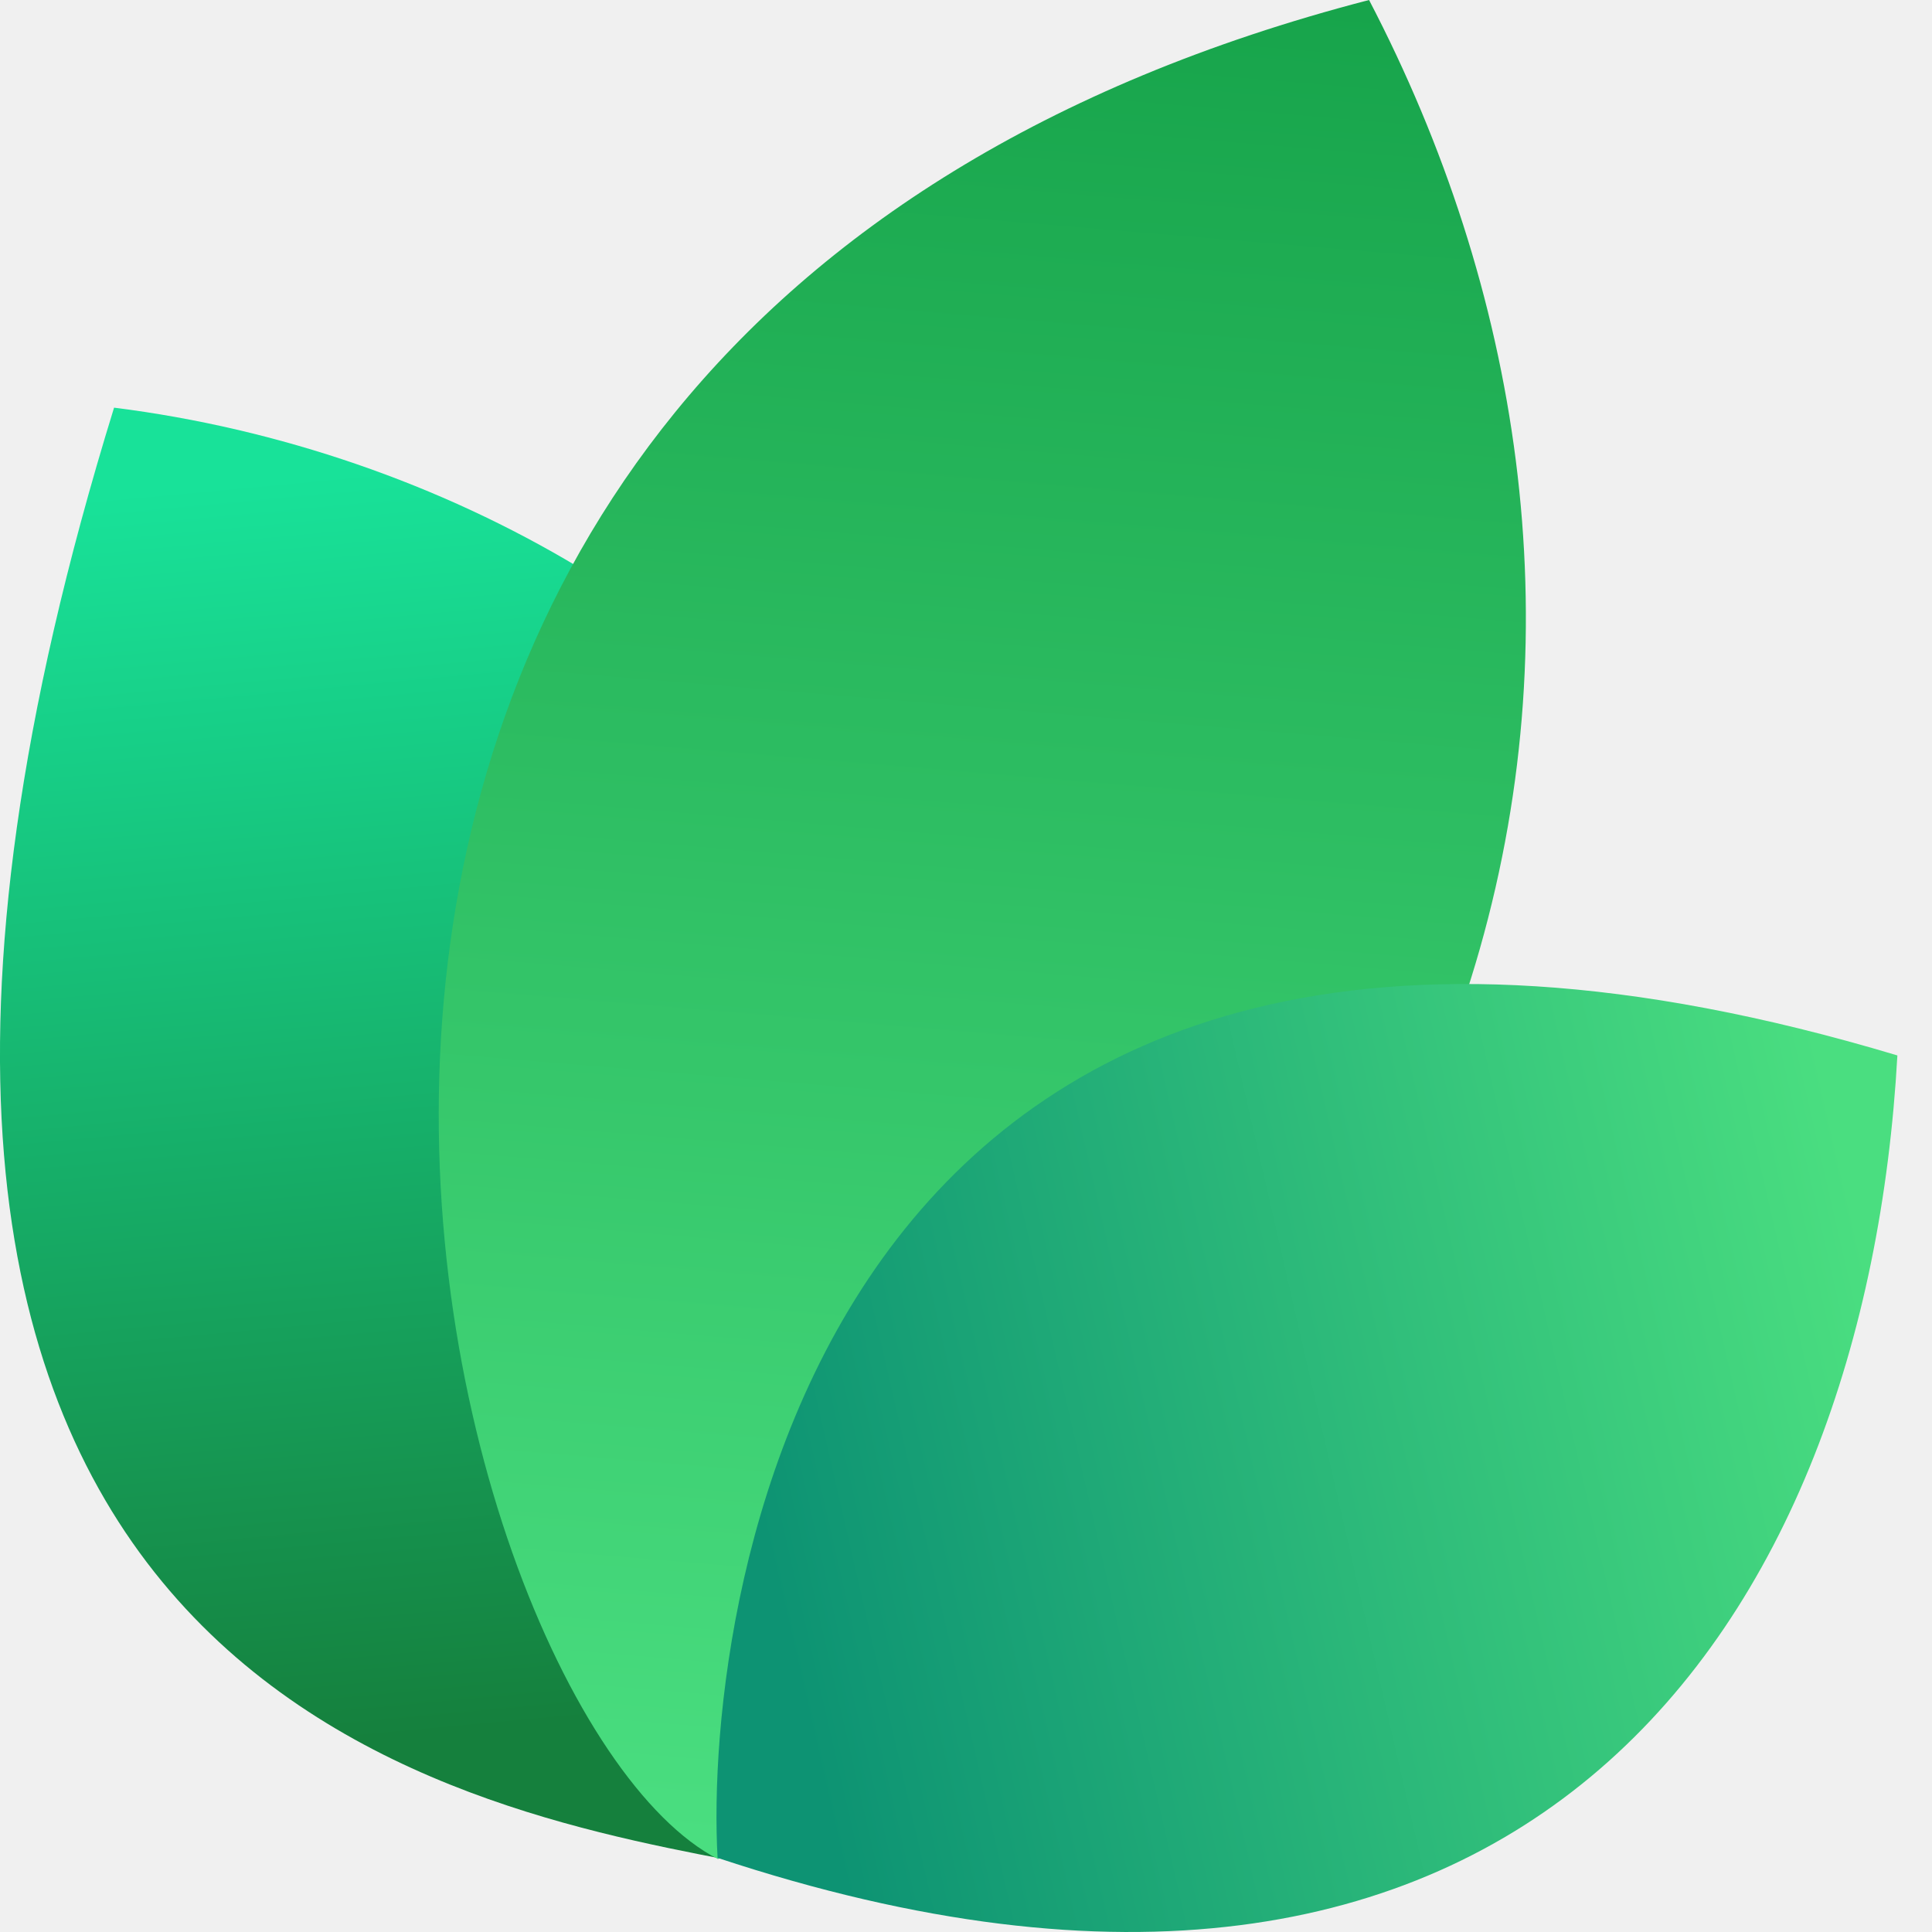
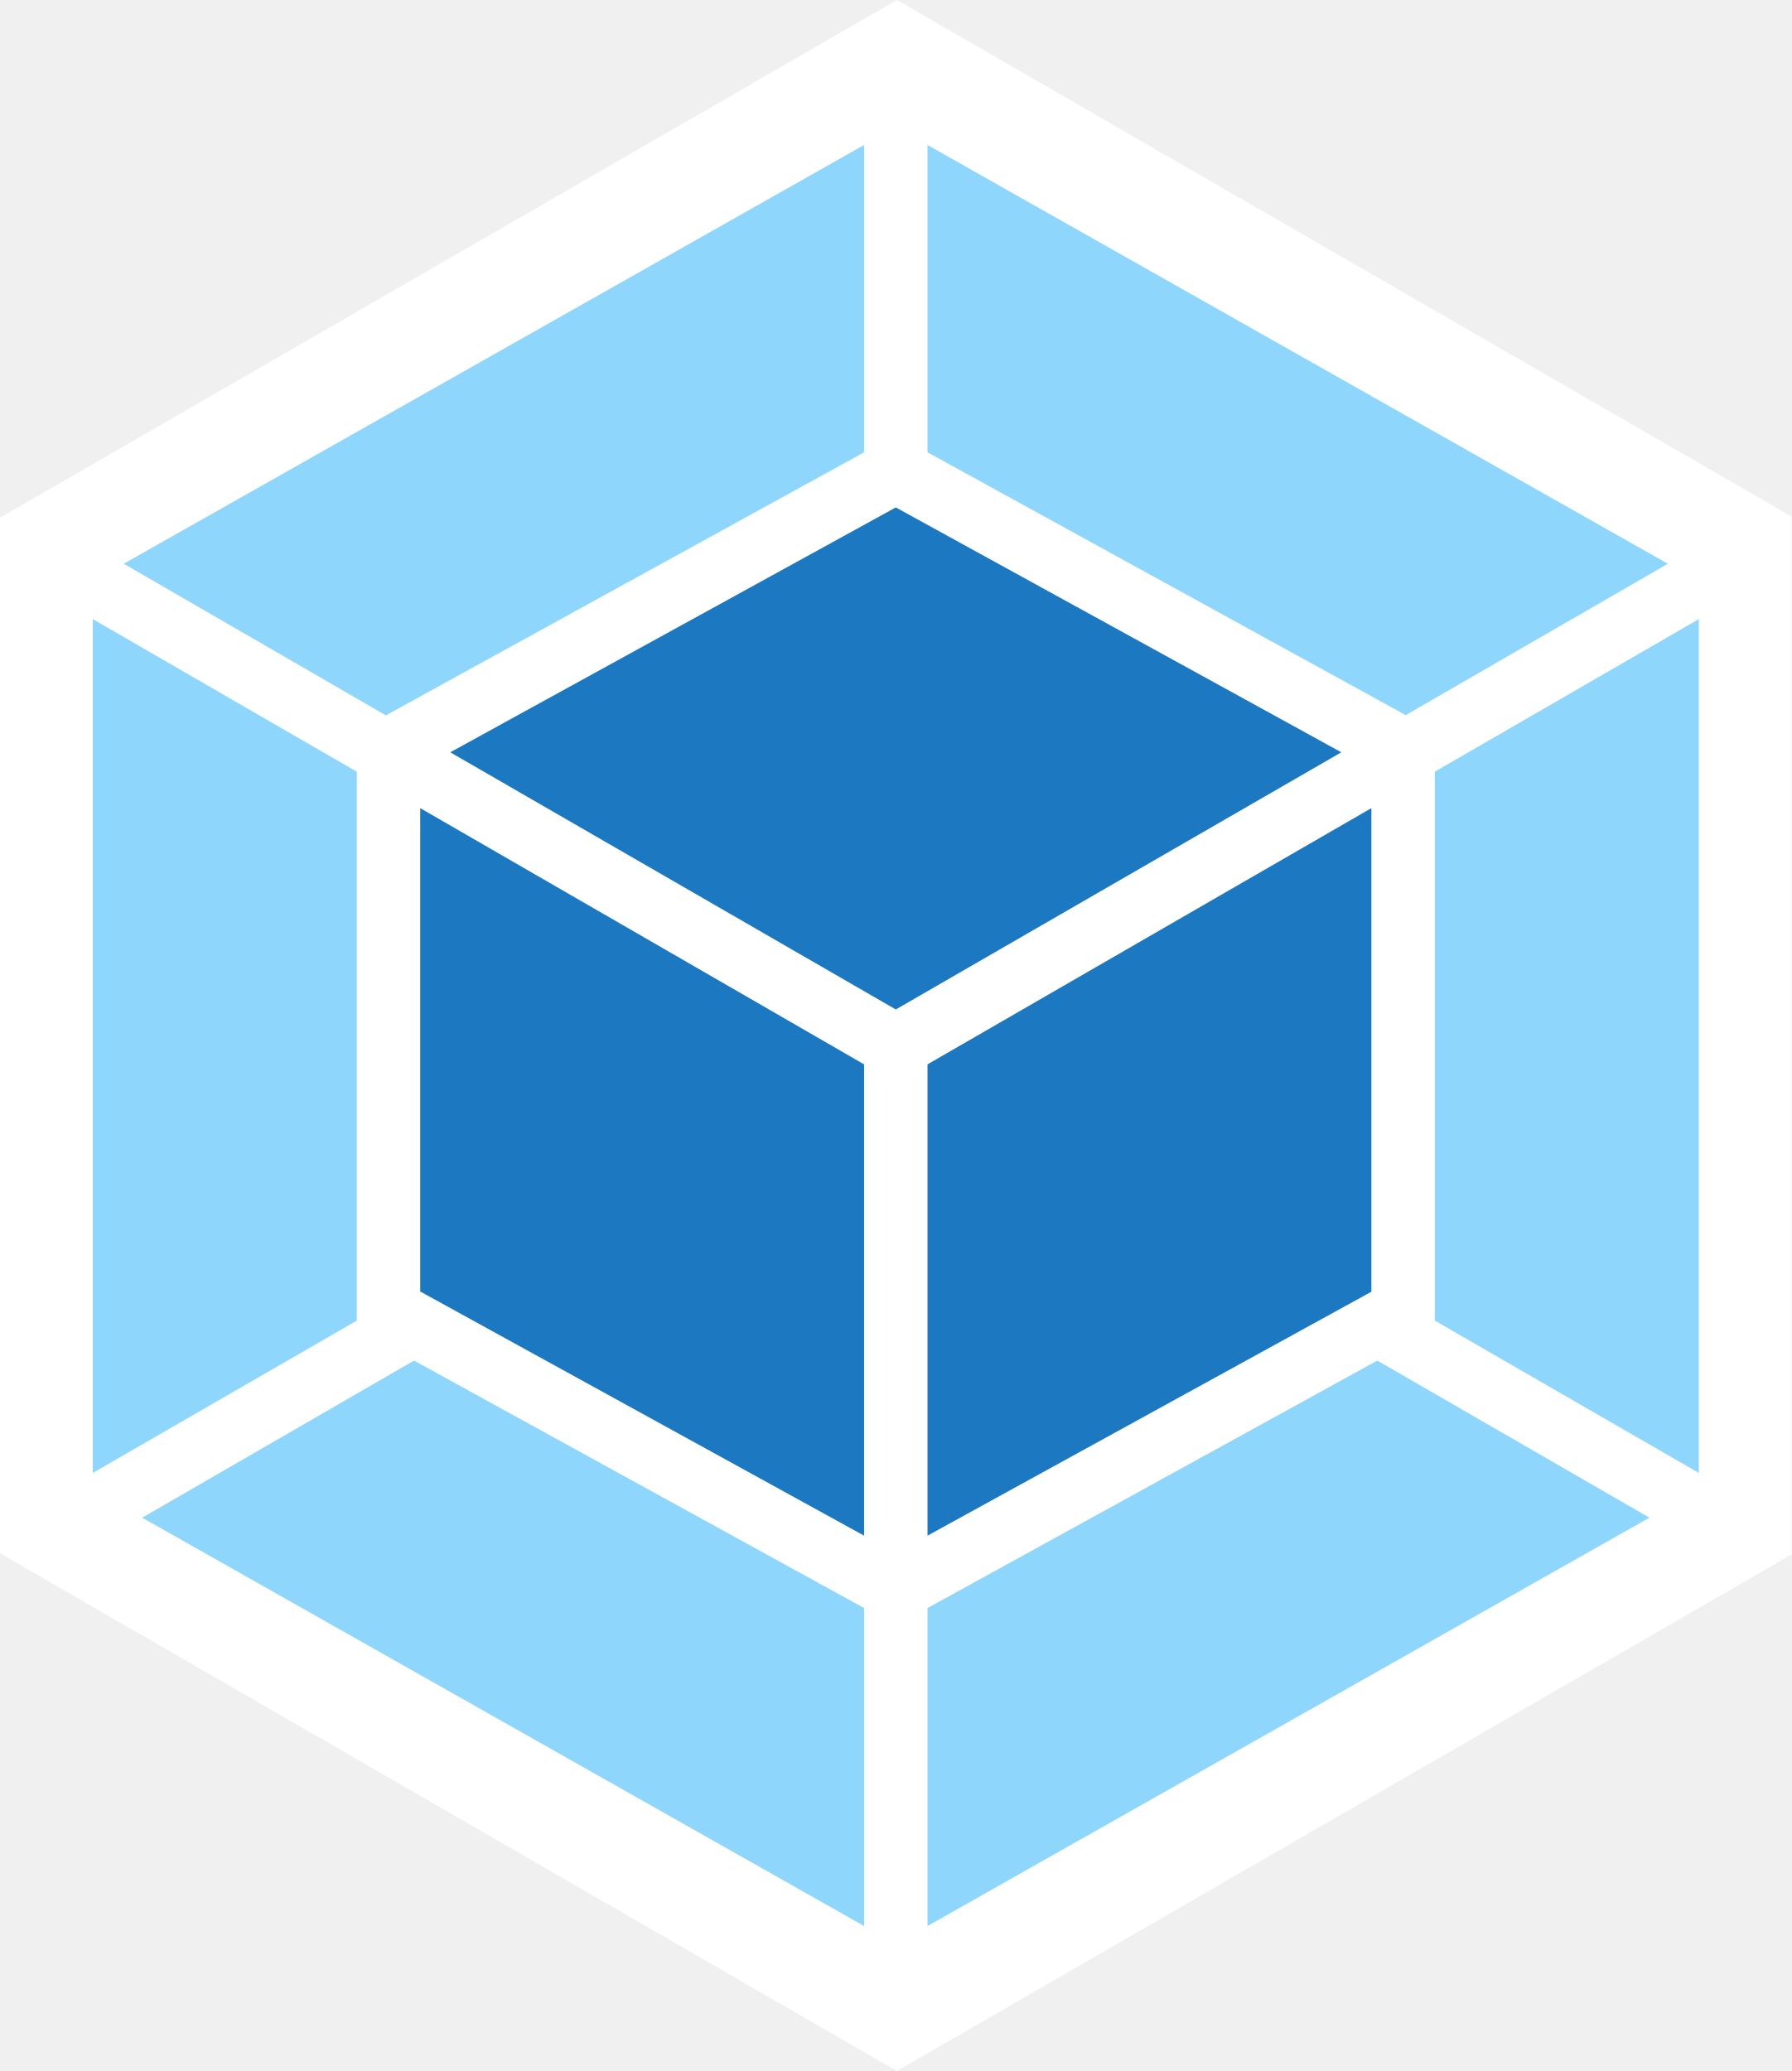
- <svg xmlns="http://www.w3.org/2000/svg" width="24" height="24" viewBox="0 0 24 24" fill="none">
-   <path d="M9.061 23.108C5.268 22.377 -3.391 20.627 1.417 5.064C9.634 6.099 16.973 14.064 9.061 23.108Z" fill="url(#paint0_linear_17557_2021)" />
-   <path d="M8.919 23.094C5.276 21.222 0.784 4.209 17.007 0C20.757 7.193 19.621 16.545 8.919 23.094Z" fill="url(#paint1_linear_17557_2021)" />
-   <path d="M8.914 23.079C8.735 19.882 10.159 9.085 23.57 13.111C23.181 20.123 18.984 26.418 8.914 23.079Z" fill="url(#paint2_linear_17557_2021)" />
-   <defs>
-     <linearGradient id="paint0_linear_17557_2021" x1="3.776" y1="5.916" x2="5.232" y2="21.559" gradientUnits="userSpaceOnUse">
-       <stop stop-color="#18E299" />
-       <stop offset="1" stop-color="#15803D" />
-     </linearGradient>
-     <linearGradient id="paint1_linear_17557_2021" x1="12.171" y1="-0.718" x2="10.19" y2="22.983" gradientUnits="userSpaceOnUse">
-       <stop stop-color="#16A34A" />
-       <stop offset="1" stop-color="#4ADE80" />
-     </linearGradient>
-     <linearGradient id="paint2_linear_17557_2021" x1="23.133" y1="15.353" x2="9.338" y2="18.52" gradientUnits="userSpaceOnUse">
-       <stop stop-color="#4ADE80" />
-       <stop offset="1" stop-color="#0D9373" />
-     </linearGradient>
-   </defs>
+ <svg xmlns="http://www.w3.org/2000/svg" xml:space="preserve" width="432.5" height="500" viewBox="0 0 432.5 500">
+   <path d="m0 0-62.354-36v-72L0-144l62.206 35.915v72.17z" style="fill:#fff;fill-opacity:1;fill-rule:nonzero;stroke:none" transform="matrix(3.47222 0 0 -3.47222 216.507 0)" />
+   <path d="m0 0-51.473 29.118V7.749L-18.49-10.38l.263-.148zm-107.354 0 51.473 29.118V7.749l-32.983-18.145-.263-.148zm-2.155-63.219v59.37l18.358-10.611v-38.165zm3.438-3.11 50.19-28.393v22.109L-87.17-55.406zm108.226 3.11v59.37L-16.203-14.46v-38.165zm-3.438-3.11-50.19-28.393v22.109L-20.2-55.406z" style="fill:#8ed6fb;fill-opacity:1;fill-rule:nonzero;stroke:none" transform="matrix(3.47222 0 0 -3.47222 402.63 136.103)" />
+   <path d="m0 0 30.976 17.026L61.952 0 30.976-17.882Zm33.18-54.468 30.861 16.96v33.626L33.18-21.698Zm-4.409 0-30.86 16.977v33.609l30.86-17.816z" style="fill:#1c78c0;fill-opacity:1;fill-rule:nonzero;stroke:none" transform="matrix(3.47222 0 0 -3.47222 108.696 181.627)" />
</svg>
